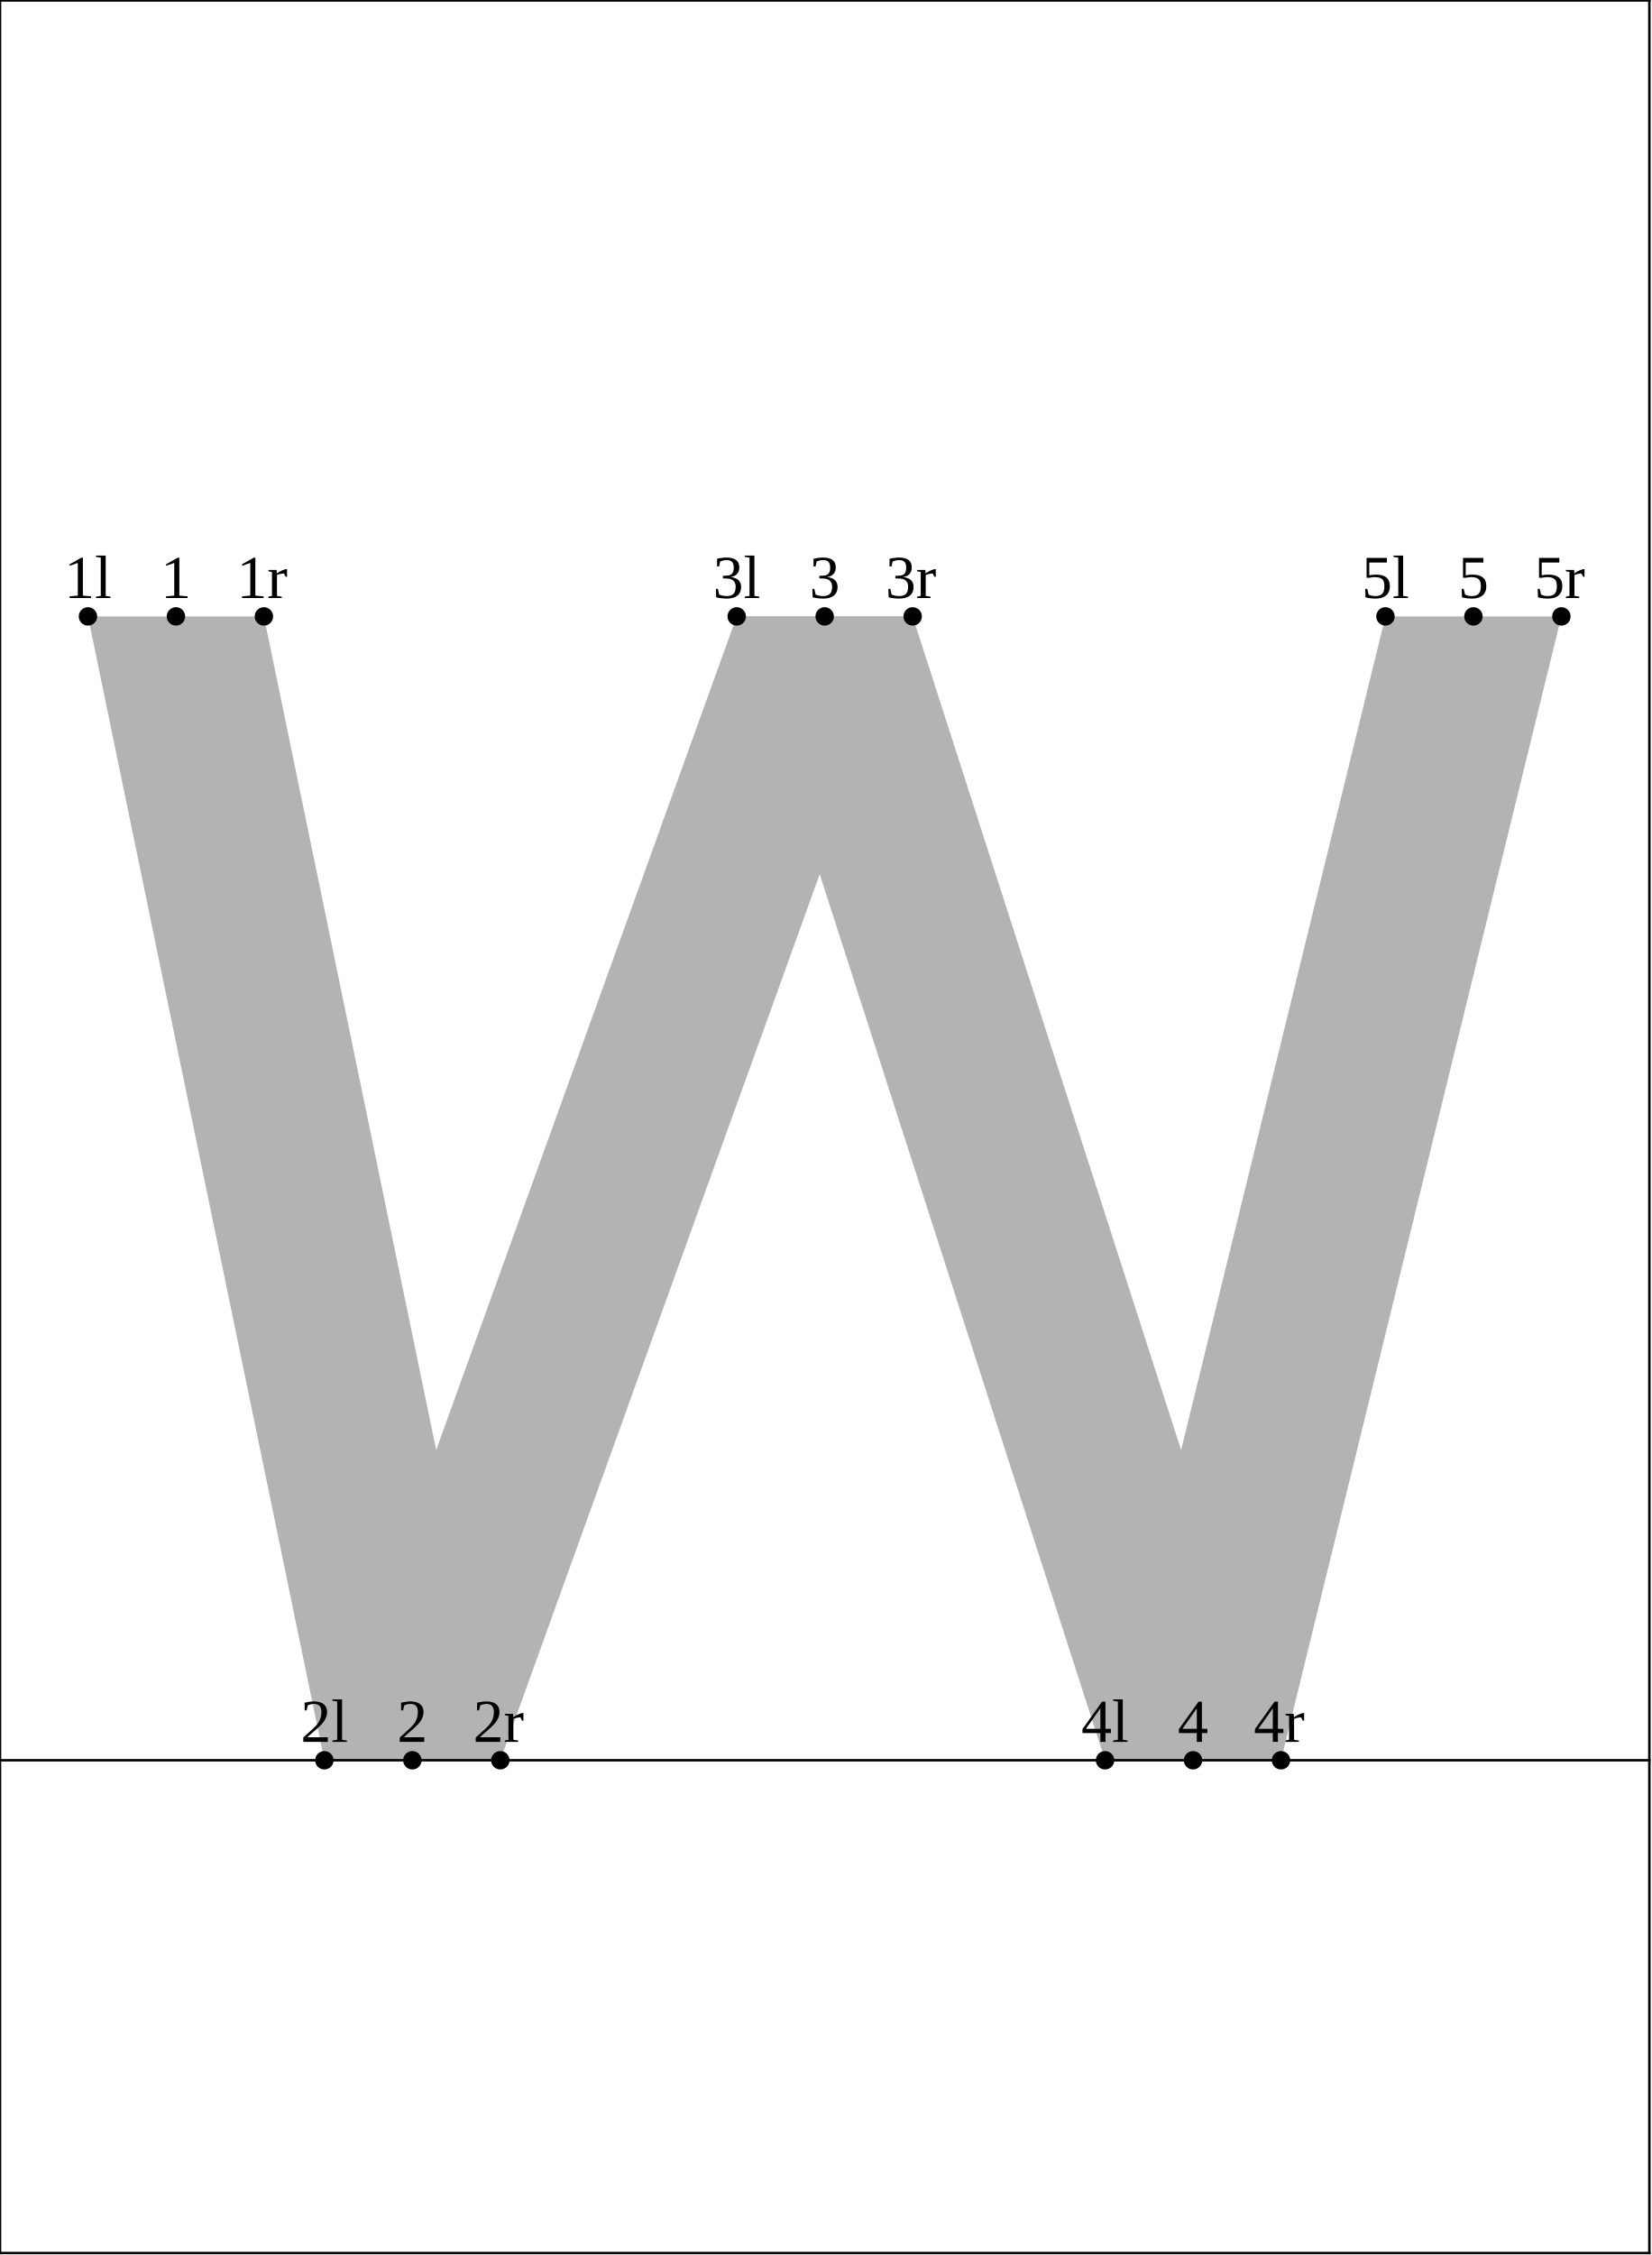
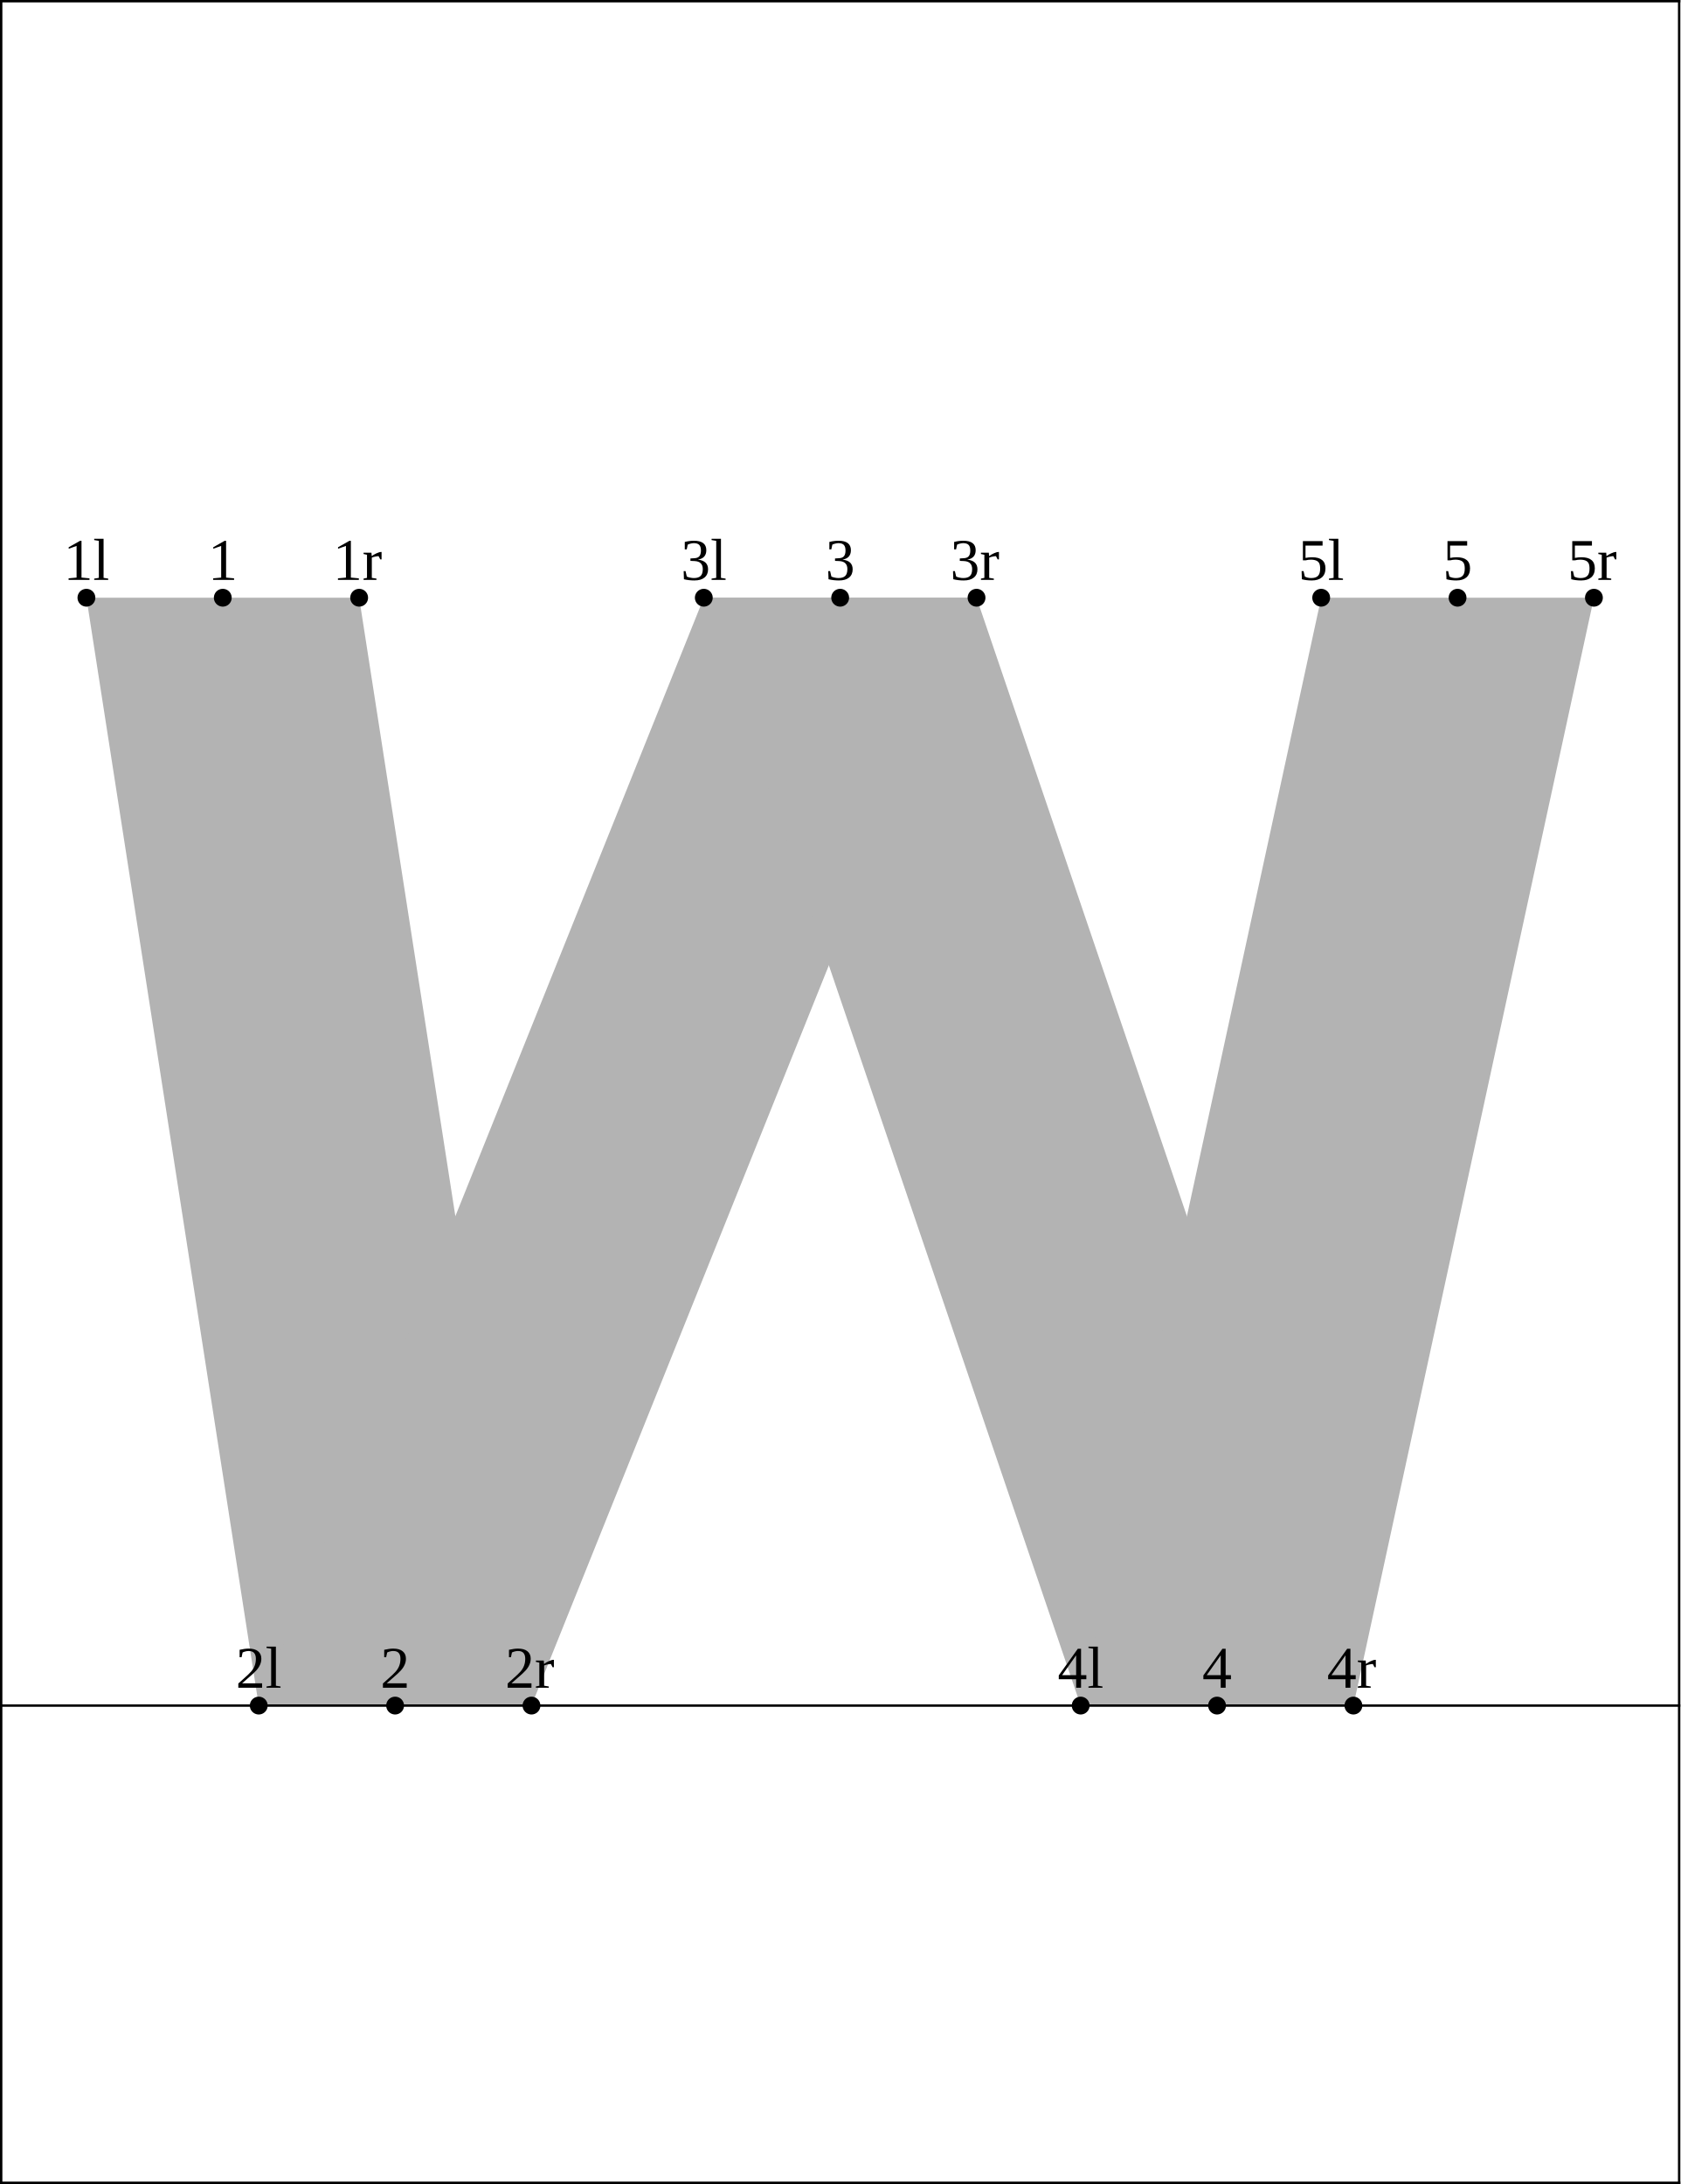
- <svg xmlns="http://www.w3.org/2000/svg" version="1.1" width="269.391" height="367.662" viewBox="0 0 269.391 367.662">
-   <path d="M14.346 100.5L52.901 287L81.594 287L43.039 100.5Z" style="fill: rgb(70%,70%,70%);stroke: none;" />
-   <path d="M52.901 287L120.149 100.5L148.842 100.5L81.594 287Z" style="fill: rgb(70%,70%,70%);stroke: none;" />
-   <path d="M120.149 100.5L180.224 287L208.916 287L148.842 100.5Z" style="fill: rgb(70%,70%,70%);stroke: none;" />
-   <path d="M225.952 100.5L180.224 287L208.916 287L254.644 100.5Z" style="fill: rgb(70%,70%,70%);stroke: none;" />
-   <g transform="translate(10.47183 97.49992)" style="fill: rgb(0%,0%,0%);">
+ <svg xmlns="http://www.w3.org/2000/svg" version="1.1" width="282.841" height="367.662" viewBox="0 0 282.841 367.662">
+   <path d="M14.546 100.623L43.553 287.123L89.46 287.123L60.454 100.623Z" style="fill: rgb(70%,70%,70%);stroke: none;" />
+   <path d="M43.553 287.123L118.467 100.623L164.374 100.623L89.46 287.123Z" style="fill: rgb(70%,70%,70%);stroke: none;" />
+   <path d="M118.467 100.623L181.904 287.123L227.812 287.123L164.374 100.623Z" style="fill: rgb(70%,70%,70%);stroke: none;" />
+   <path d="M222.387 100.623L181.904 287.123L227.812 287.123L268.295 100.623Z" style="fill: rgb(70%,70%,70%);stroke: none;" />
+   <g transform="translate(10.67183 97.62328)" style="fill: rgb(0%,0%,0%);">
    <text font-size="9.963">1l</text>
  </g>
-   <path d="M14.346 100.5l0 0" style="stroke:rgb(0%,0%,0%); stroke-width: 3;stroke-linecap: round;stroke-linejoin: round;stroke-miterlimit: 10;fill: none;" />
-   <g transform="translate(49.02707 284)" style="fill: rgb(0%,0%,0%);">
+   <path d="M14.546 100.623l0 0" style="stroke:rgb(0%,0%,0%); stroke-width: 3;stroke-linecap: round;stroke-linejoin: round;stroke-miterlimit: 10;fill: none;" />
+   <g transform="translate(39.67827 284.1234)" style="fill: rgb(0%,0%,0%);">
    <text font-size="9.963">2l</text>
  </g>
-   <path d="M52.901 287l0 0" style="stroke:rgb(0%,0%,0%); stroke-width: 3;stroke-linecap: round;stroke-linejoin: round;stroke-miterlimit: 10;fill: none;" />
-   <g transform="translate(116.2747 97.49992)" style="fill: rgb(0%,0%,0%);">
+   <path d="M43.553 287.123l0 0" style="stroke:rgb(0%,0%,0%); stroke-width: 3;stroke-linecap: round;stroke-linejoin: round;stroke-miterlimit: 10;fill: none;" />
+   <g transform="translate(114.5924 97.62328)" style="fill: rgb(0%,0%,0%);">
    <text font-size="9.963">3l</text>
  </g>
-   <path d="M120.149 100.5l0 0" style="stroke:rgb(0%,0%,0%); stroke-width: 3;stroke-linecap: round;stroke-linejoin: round;stroke-miterlimit: 10;fill: none;" />
-   <g transform="translate(176.3493 284)" style="fill: rgb(0%,0%,0%);">
+   <path d="M118.467 100.623l0 0" style="stroke:rgb(0%,0%,0%); stroke-width: 3;stroke-linecap: round;stroke-linejoin: round;stroke-miterlimit: 10;fill: none;" />
+   <g transform="translate(178.0296 284.1234)" style="fill: rgb(0%,0%,0%);">
    <text font-size="9.963">4l</text>
  </g>
-   <path d="M180.224 287l0 0" style="stroke:rgb(0%,0%,0%); stroke-width: 3;stroke-linecap: round;stroke-linejoin: round;stroke-miterlimit: 10;fill: none;" />
-   <g transform="translate(222.0776 97.49992)" style="fill: rgb(0%,0%,0%);">
+   <path d="M181.904 287.123l0 0" style="stroke:rgb(0%,0%,0%); stroke-width: 3;stroke-linecap: round;stroke-linejoin: round;stroke-miterlimit: 10;fill: none;" />
+   <g transform="translate(218.513 97.62328)" style="fill: rgb(0%,0%,0%);">
    <text font-size="9.963">5l</text>
  </g>
-   <path d="M225.952 100.5l0 0" style="stroke:rgb(0%,0%,0%); stroke-width: 3;stroke-linecap: round;stroke-linejoin: round;stroke-miterlimit: 10;fill: none;" />
-   <g transform="translate(26.20177 97.49992)" style="fill: rgb(0%,0%,0%);">
+   <path d="M222.387 100.623l0 0" style="stroke:rgb(0%,0%,0%); stroke-width: 3;stroke-linecap: round;stroke-linejoin: round;stroke-miterlimit: 10;fill: none;" />
+   <g transform="translate(35.00938 97.62328)" style="fill: rgb(0%,0%,0%);">
    <text font-size="9.963">1</text>
  </g>
-   <path d="M28.692 100.5l0 0" style="stroke:rgb(0%,0%,0%); stroke-width: 3;stroke-linecap: round;stroke-linejoin: round;stroke-miterlimit: 10;fill: none;" />
-   <g transform="translate(64.75699 284)" style="fill: rgb(0%,0%,0%);">
+   <path d="M37.5 100.623l0 0" style="stroke:rgb(0%,0%,0%); stroke-width: 3;stroke-linecap: round;stroke-linejoin: round;stroke-miterlimit: 10;fill: none;" />
+   <g transform="translate(64.01582 284.1234)" style="fill: rgb(0%,0%,0%);">
    <text font-size="9.963">2</text>
  </g>
-   <path d="M67.248 287l0 0" style="stroke:rgb(0%,0%,0%); stroke-width: 3;stroke-linecap: round;stroke-linejoin: round;stroke-miterlimit: 10;fill: none;" />
-   <g transform="translate(132.0046 97.49992)" style="fill: rgb(0%,0%,0%);">
+   <path d="M66.507 287.123l0 0" style="stroke:rgb(0%,0%,0%); stroke-width: 3;stroke-linecap: round;stroke-linejoin: round;stroke-miterlimit: 10;fill: none;" />
+   <g transform="translate(138.9299 97.62328)" style="fill: rgb(0%,0%,0%);">
    <text font-size="9.963">3</text>
  </g>
-   <path d="M134.495 100.5l0 0" style="stroke:rgb(0%,0%,0%); stroke-width: 3;stroke-linecap: round;stroke-linejoin: round;stroke-miterlimit: 10;fill: none;" />
-   <g transform="translate(192.0792 284)" style="fill: rgb(0%,0%,0%);">
+   <path d="M141.421 100.623l0 0" style="stroke:rgb(0%,0%,0%); stroke-width: 3;stroke-linecap: round;stroke-linejoin: round;stroke-miterlimit: 10;fill: none;" />
+   <g transform="translate(202.3672 284.1234)" style="fill: rgb(0%,0%,0%);">
    <text font-size="9.963">4</text>
  </g>
-   <path d="M194.57 287l0 0" style="stroke:rgb(0%,0%,0%); stroke-width: 3;stroke-linecap: round;stroke-linejoin: round;stroke-miterlimit: 10;fill: none;" />
-   <g transform="translate(237.8075 97.49992)" style="fill: rgb(0%,0%,0%);">
+   <path d="M204.858 287.123l0 0" style="stroke:rgb(0%,0%,0%); stroke-width: 3;stroke-linecap: round;stroke-linejoin: round;stroke-miterlimit: 10;fill: none;" />
+   <g transform="translate(242.8505 97.62328)" style="fill: rgb(0%,0%,0%);">
    <text font-size="9.963">5</text>
  </g>
-   <path d="M240.298 100.5l0 0" style="stroke:rgb(0%,0%,0%); stroke-width: 3;stroke-linecap: round;stroke-linejoin: round;stroke-miterlimit: 10;fill: none;" />
-   <g transform="translate(38.59695 97.49992)" style="fill: rgb(0%,0%,0%);">
+   <path d="M245.341 100.623l0 0" style="stroke:rgb(0%,0%,0%); stroke-width: 3;stroke-linecap: round;stroke-linejoin: round;stroke-miterlimit: 10;fill: none;" />
+   <g transform="translate(56.01221 97.62328)" style="fill: rgb(0%,0%,0%);">
    <text font-size="9.963">1r</text>
  </g>
-   <path d="M43.039 100.5l0 0" style="stroke:rgb(0%,0%,0%); stroke-width: 3;stroke-linecap: round;stroke-linejoin: round;stroke-miterlimit: 10;fill: none;" />
-   <g transform="translate(77.15218 284)" style="fill: rgb(0%,0%,0%);">
+   <path d="M60.454 100.623l0 0" style="stroke:rgb(0%,0%,0%); stroke-width: 3;stroke-linecap: round;stroke-linejoin: round;stroke-miterlimit: 10;fill: none;" />
+   <g transform="translate(85.01865 284.1234)" style="fill: rgb(0%,0%,0%);">
    <text font-size="9.963">2r</text>
  </g>
-   <path d="M81.594 287l0 0" style="stroke:rgb(0%,0%,0%); stroke-width: 3;stroke-linecap: round;stroke-linejoin: round;stroke-miterlimit: 10;fill: none;" />
-   <g transform="translate(144.3998 97.49992)" style="fill: rgb(0%,0%,0%);">
+   <path d="M89.46 287.123l0 0" style="stroke:rgb(0%,0%,0%); stroke-width: 3;stroke-linecap: round;stroke-linejoin: round;stroke-miterlimit: 10;fill: none;" />
+   <g transform="translate(159.9328 97.62328)" style="fill: rgb(0%,0%,0%);">
    <text font-size="9.963">3r</text>
  </g>
-   <path d="M148.842 100.5l0 0" style="stroke:rgb(0%,0%,0%); stroke-width: 3;stroke-linecap: round;stroke-linejoin: round;stroke-miterlimit: 10;fill: none;" />
-   <g transform="translate(204.4744 284)" style="fill: rgb(0%,0%,0%);">
+   <path d="M164.374 100.623l0 0" style="stroke:rgb(0%,0%,0%); stroke-width: 3;stroke-linecap: round;stroke-linejoin: round;stroke-miterlimit: 10;fill: none;" />
+   <g transform="translate(223.37 284.1234)" style="fill: rgb(0%,0%,0%);">
    <text font-size="9.963">4r</text>
  </g>
-   <path d="M208.916 287l0 0" style="stroke:rgb(0%,0%,0%); stroke-width: 3;stroke-linecap: round;stroke-linejoin: round;stroke-miterlimit: 10;fill: none;" />
-   <g transform="translate(250.2027 97.49992)" style="fill: rgb(0%,0%,0%);">
+   <path d="M227.812 287.123l0 0" style="stroke:rgb(0%,0%,0%); stroke-width: 3;stroke-linecap: round;stroke-linejoin: round;stroke-miterlimit: 10;fill: none;" />
+   <g transform="translate(263.8533 97.62328)" style="fill: rgb(0%,0%,0%);">
    <text font-size="9.963">5r</text>
  </g>
-   <path d="M254.644 100.5l0 0" style="stroke:rgb(0%,0%,0%); stroke-width: 3;stroke-linecap: round;stroke-linejoin: round;stroke-miterlimit: 10;fill: none;" />
-   <path d="M0 287L268.991 287" style="stroke:rgb(0%,0%,0%); stroke-width: 0.4;stroke-linecap: square;stroke-linejoin: round;stroke-miterlimit: 10;fill: none;" />
-   <path d="M0 0.077L268.991 0.077" style="stroke:rgb(0%,0%,0%); stroke-width: 0.4;stroke-linecap: square;stroke-linejoin: round;stroke-miterlimit: 10;fill: none;" />
-   <path d="M0 367.339L268.991 367.339" style="stroke:rgb(0%,0%,0%); stroke-width: 0.4;stroke-linecap: square;stroke-linejoin: round;stroke-miterlimit: 10;fill: none;" />
-   <path d="M0 367.339L0 0.077" style="stroke:rgb(0%,0%,0%); stroke-width: 0.4;stroke-linecap: square;stroke-linejoin: round;stroke-miterlimit: 10;fill: none;" />
-   <path d="M268.991 367.339L268.991 0.077" style="stroke:rgb(0%,0%,0%); stroke-width: 0.4;stroke-linecap: square;stroke-linejoin: round;stroke-miterlimit: 10;fill: none;" />
+   <path d="M268.295 100.623l0 0" style="stroke:rgb(0%,0%,0%); stroke-width: 3;stroke-linecap: round;stroke-linejoin: round;stroke-miterlimit: 10;fill: none;" />
+   <path d="M0.2 287.123L282.641 287.123" style="stroke:rgb(0%,0%,0%); stroke-width: 0.4;stroke-linecap: square;stroke-linejoin: round;stroke-miterlimit: 10;fill: none;" />
+   <path d="M0.2 0.2L282.641 0.2" style="stroke:rgb(0%,0%,0%); stroke-width: 0.4;stroke-linecap: square;stroke-linejoin: round;stroke-miterlimit: 10;fill: none;" />
+   <path d="M0.2 367.462L282.641 367.462" style="stroke:rgb(0%,0%,0%); stroke-width: 0.4;stroke-linecap: square;stroke-linejoin: round;stroke-miterlimit: 10;fill: none;" />
+   <path d="M0.2 367.462L0.2 0.2" style="stroke:rgb(0%,0%,0%); stroke-width: 0.4;stroke-linecap: square;stroke-linejoin: round;stroke-miterlimit: 10;fill: none;" />
+   <path d="M282.641 367.462L282.641 0.2" style="stroke:rgb(0%,0%,0%); stroke-width: 0.4;stroke-linecap: square;stroke-linejoin: round;stroke-miterlimit: 10;fill: none;" />
</svg>
